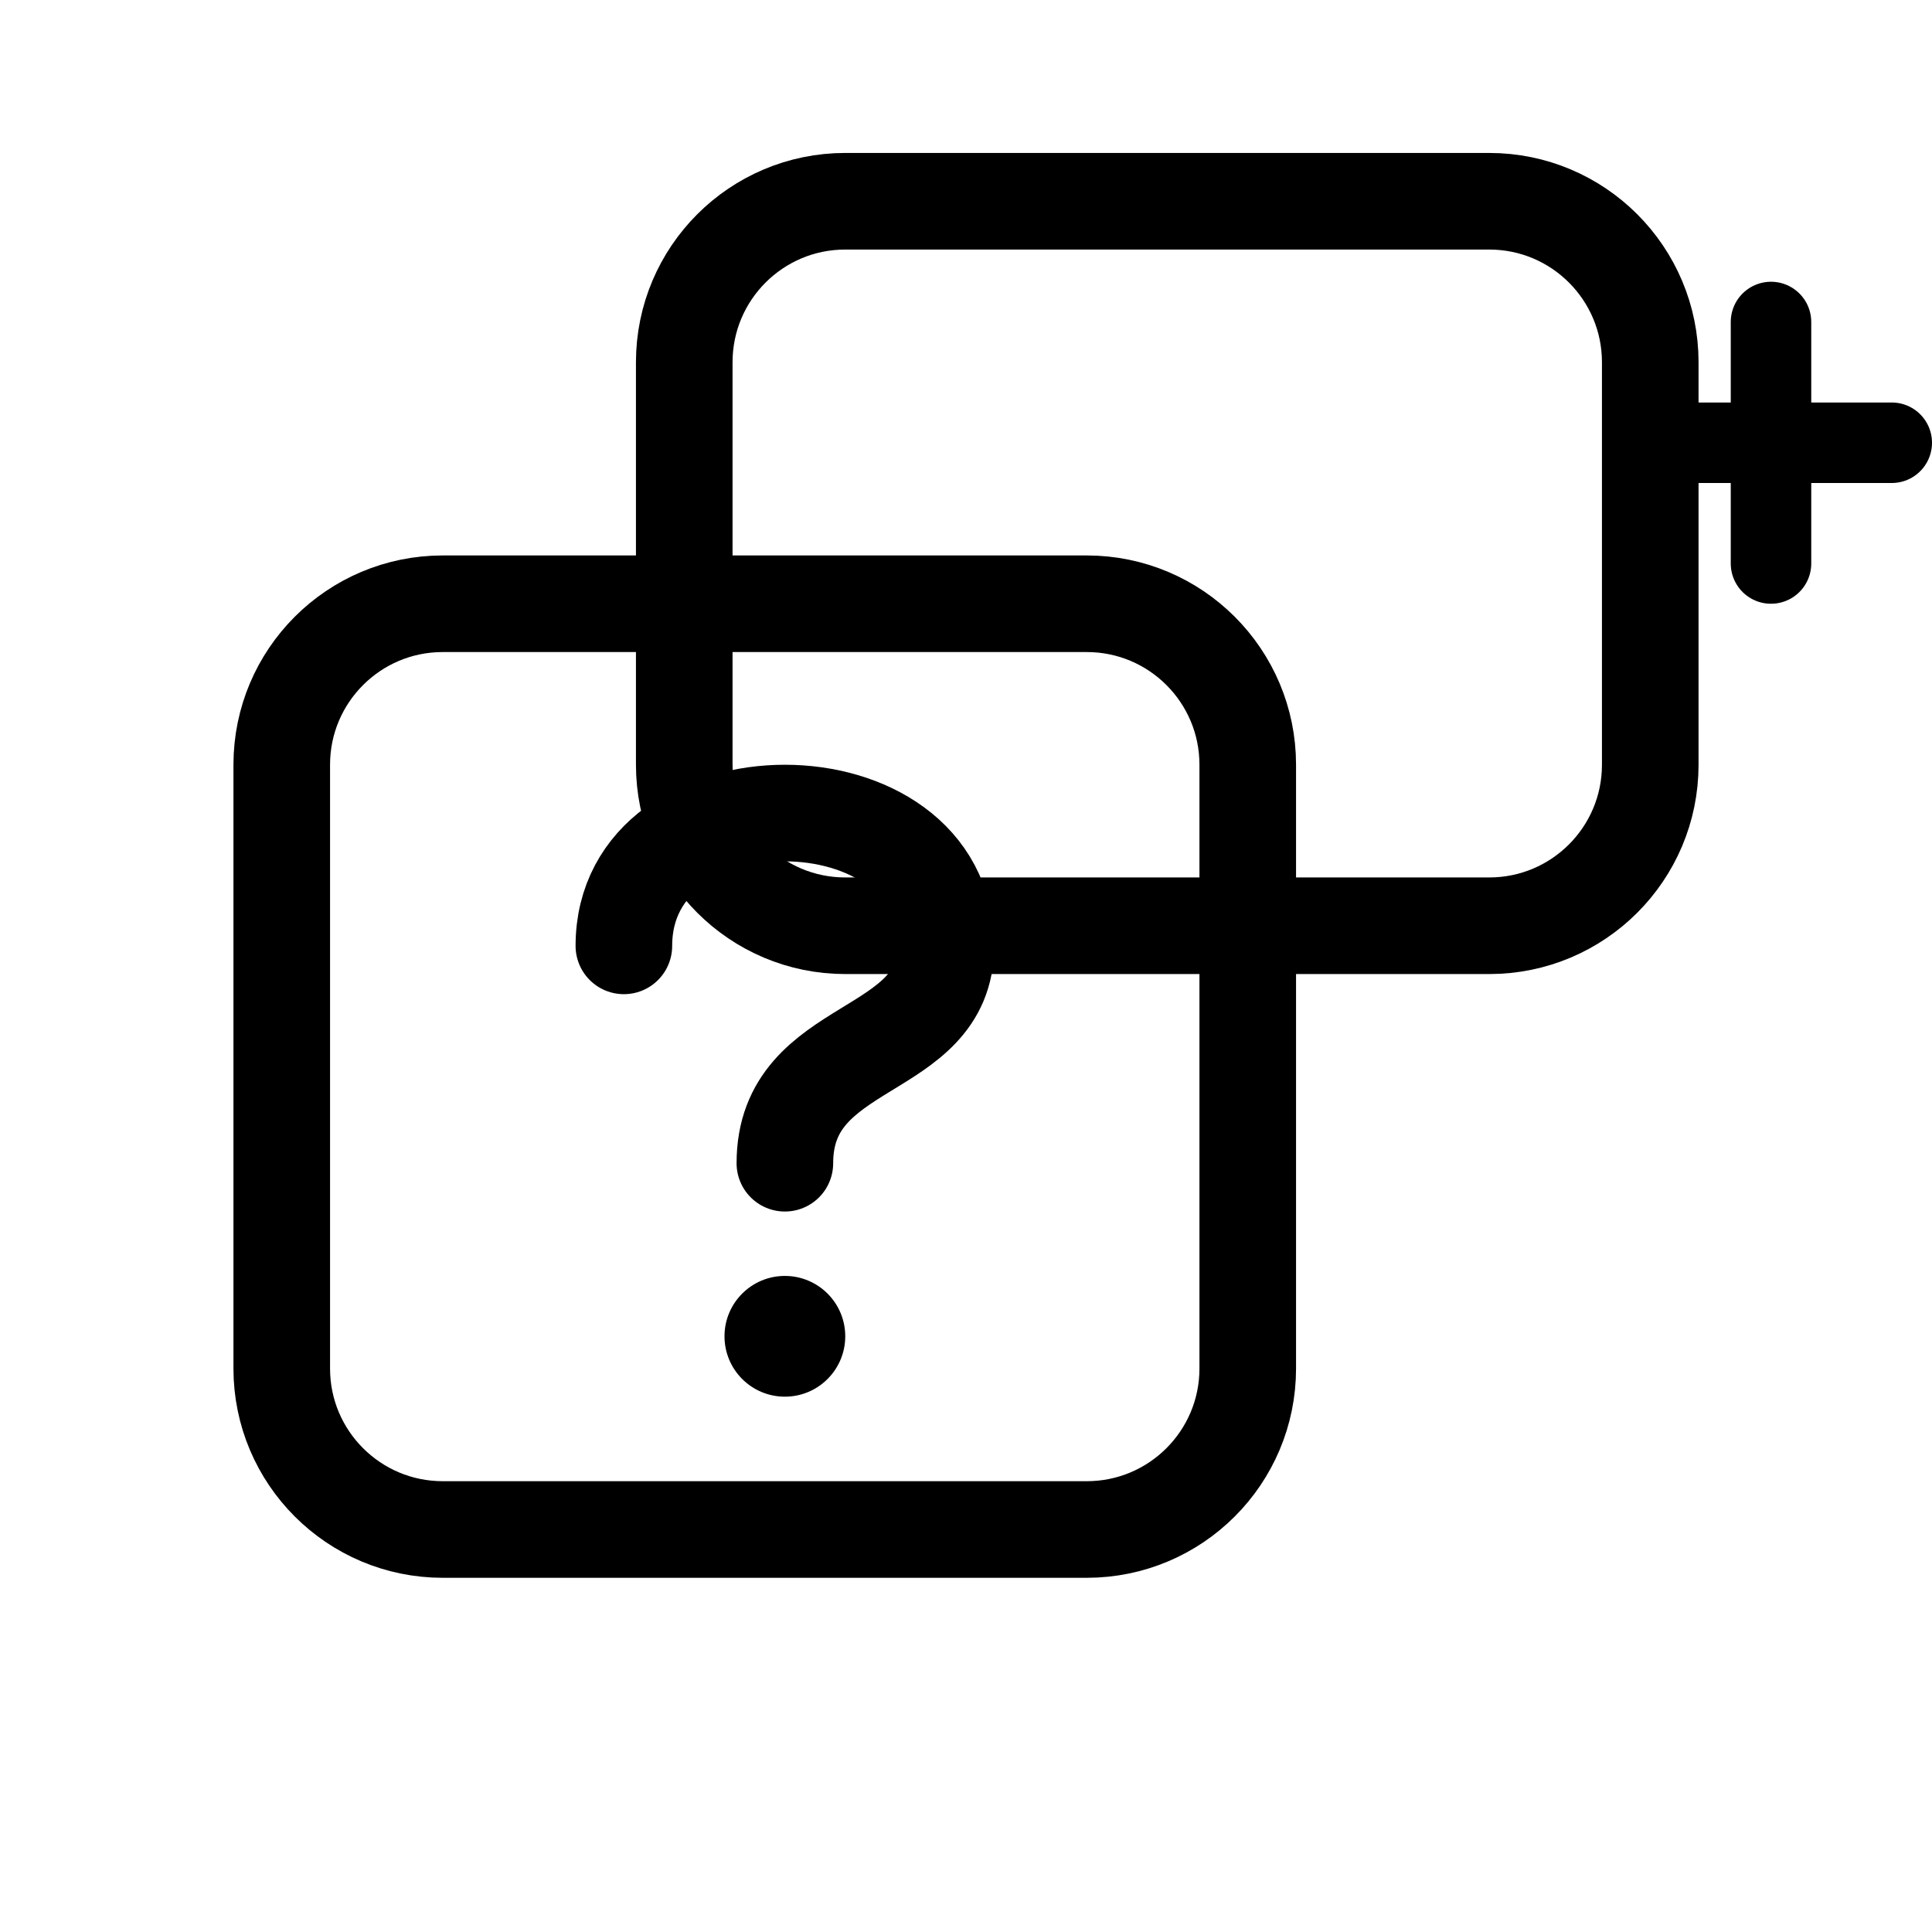
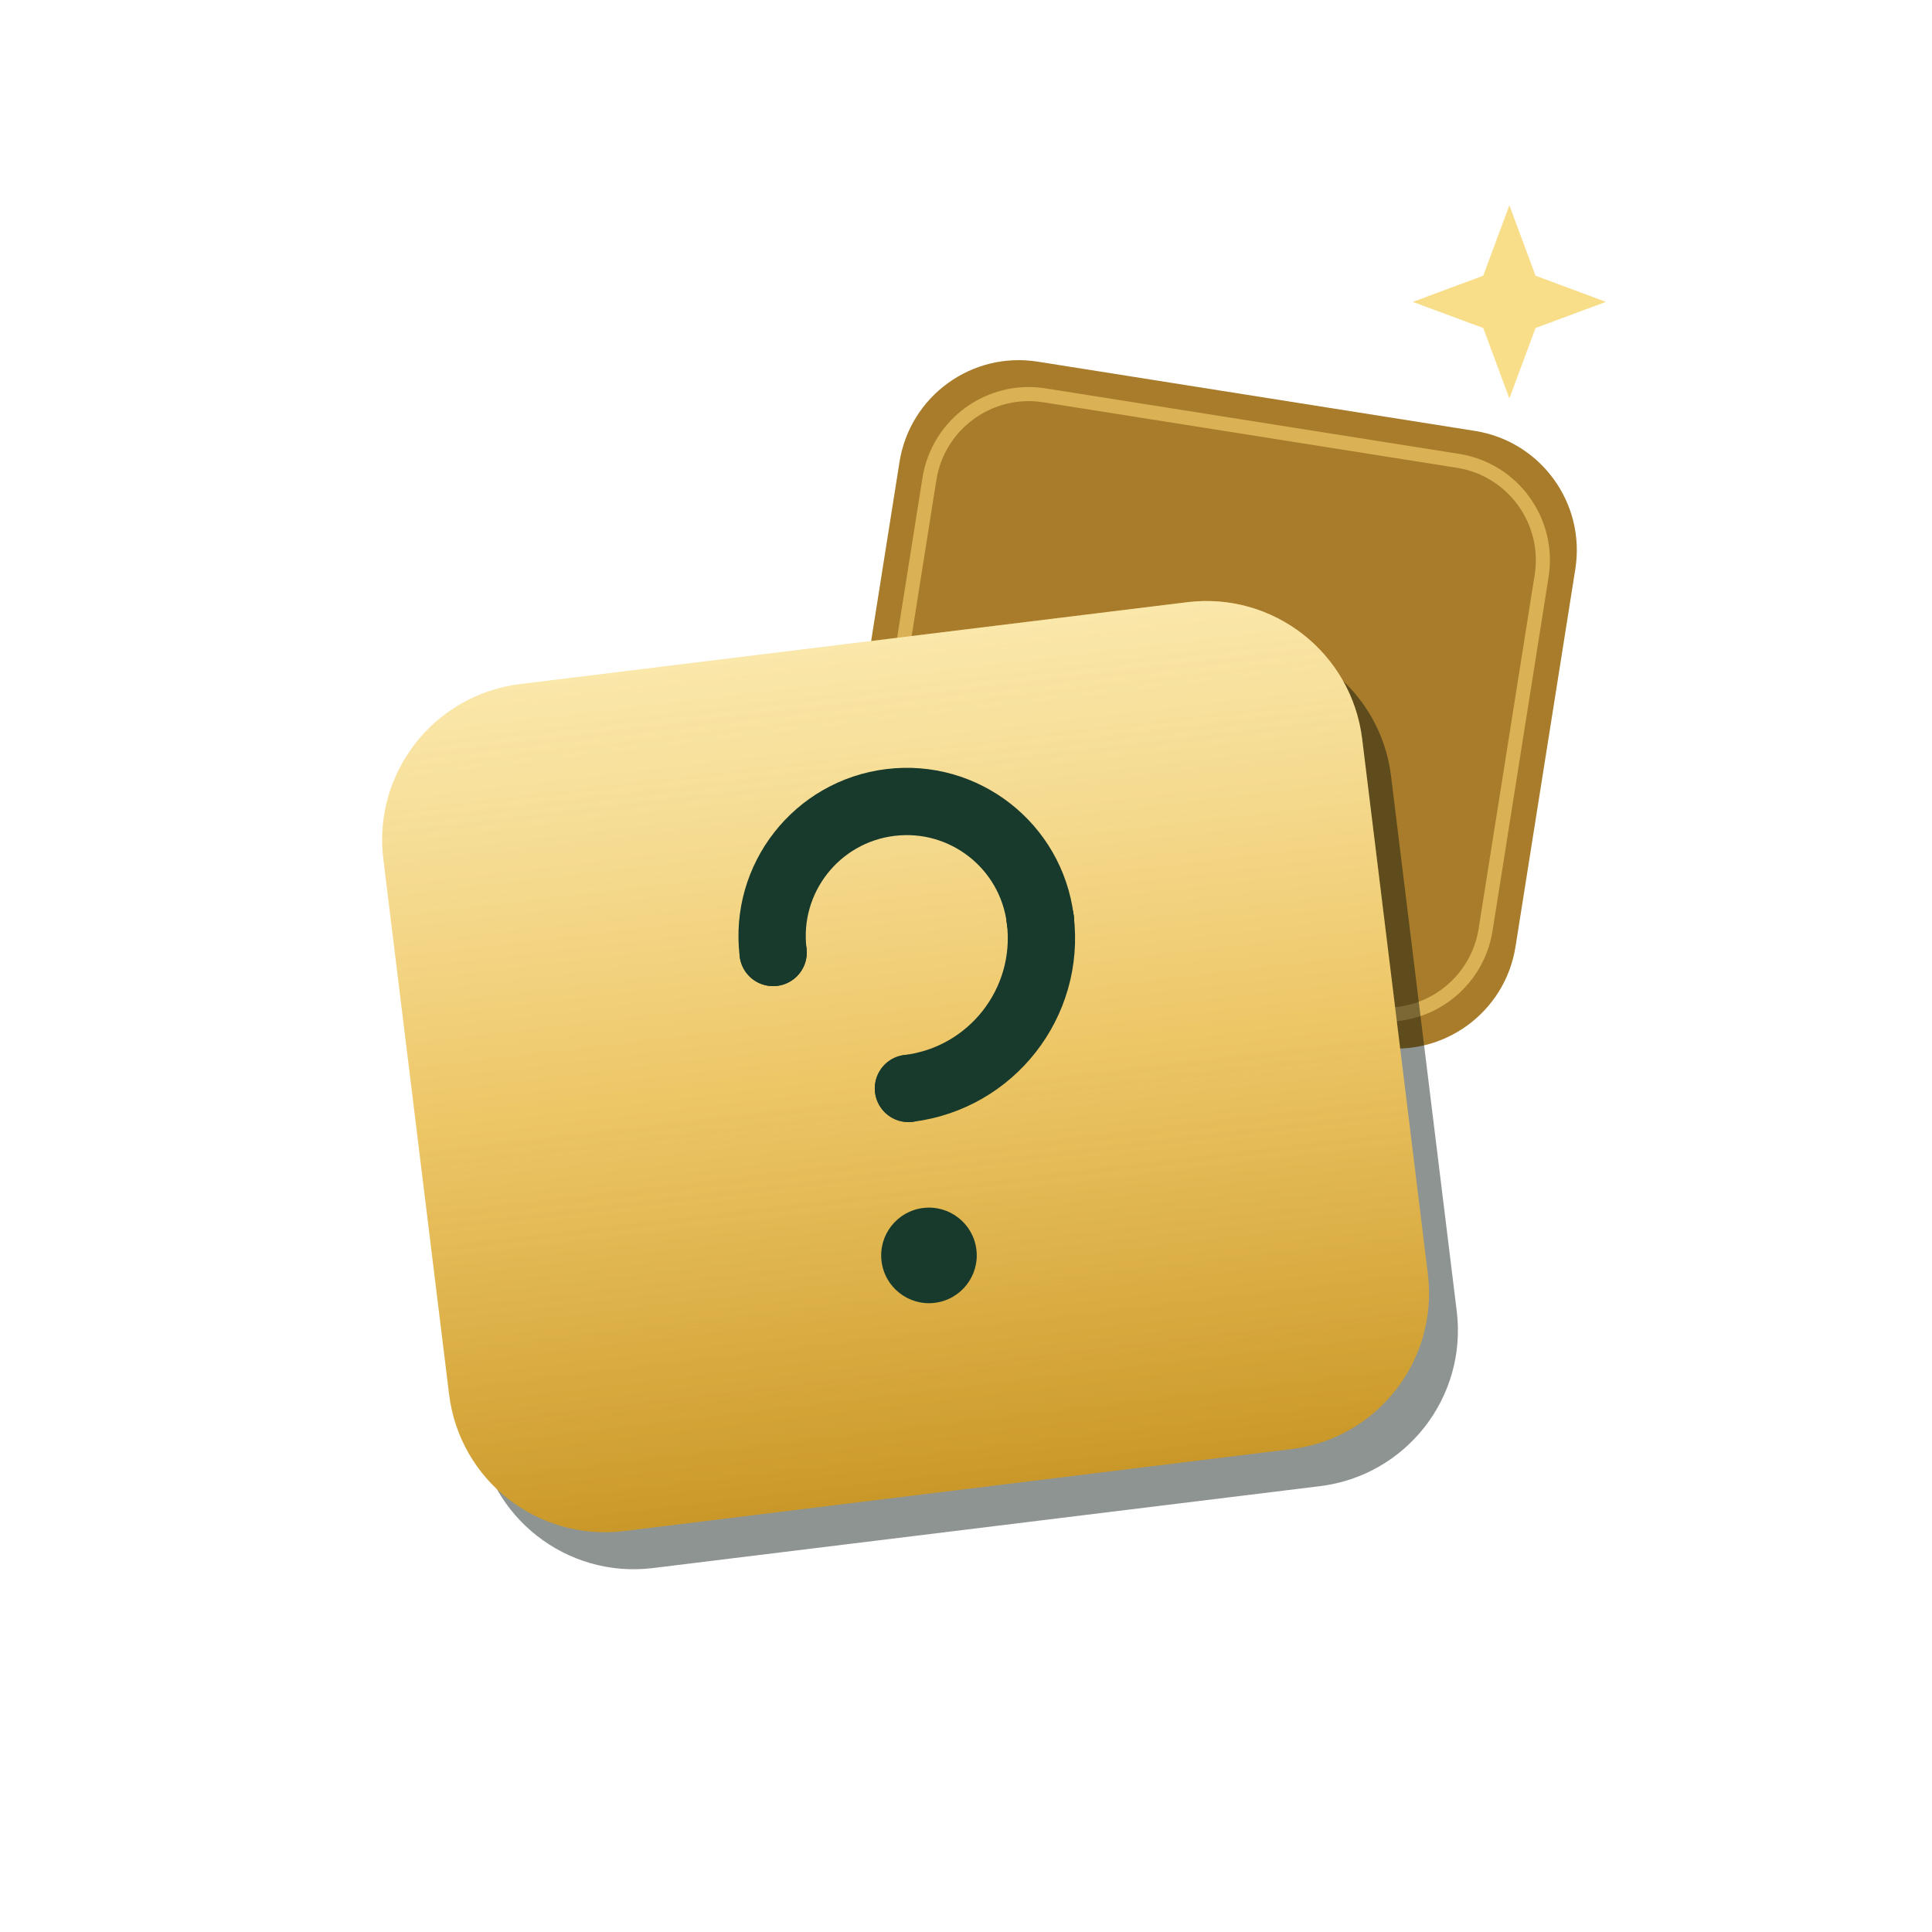
<svg xmlns="http://www.w3.org/2000/svg" viewBox="0 0 48 48" fill="none">
-   <rect x="17" y="5" width="24" height="18" rx="4" stroke="#000000" stroke-width="2.4" stroke-linecap="round" stroke-linejoin="round" />
-   <rect x="7" y="15" width="24" height="23" rx="4" stroke="#000000" stroke-width="2.4" stroke-linecap="round" stroke-linejoin="round" />
-   <path d="M15.5 23.5 c0-4.4 8-4.4 8 0 c0 2.8-4 2.3-4 5.4" stroke="#000000" stroke-width="2.4" stroke-linecap="round" stroke-linejoin="round" />
-   <circle cx="19.5" cy="33.2" r="1.5" fill="#000000" />
-   <path d="M44 8 v6 M41 11 h6" stroke="#000000" stroke-width="2" stroke-linecap="round" />
+   <defs>
+     <linearGradient id="goldCard" x1="0" y1="0" x2="0" y2="1">
+       <stop offset="0" stop-color="#F8DE8E" />
+       <stop offset="0.5" stop-color="#E9BC4E" />
+       <stop offset="1" stop-color="#CA9828" />
+     </linearGradient>
+     <linearGradient id="cardHl" x1="0" y1="0" x2="0" y2="1">
+       <stop offset="0" stop-color="#FFFAE6" stop-opacity="0.32" />
+       <stop offset="1" stop-color="#FFFAE6" stop-opacity="0" />
+     </linearGradient>
+   </defs>
+   <g transform="rotate(9 30 17.5)">
+     <rect x="21.5" y="9.75" width="17" height="15.5" rx="3" fill="#A87C2A" />
+     <rect x="22.3" y="10.55" width="15.4" height="13.9" rx="2.5" stroke="#E7BE62" stroke-width="0.35" opacity="0.8" />
+   </g>
+   <g transform="rotate(-7 22.5 26.5)">
+     <rect x="10.85" y="16.9" width="24.5" height="21.2" rx="3.9" fill="#05120C" opacity="0.45" />
+     <rect x="10.25" y="15.9" width="24.5" height="21.2" rx="3.9" fill="url(#goldCard)" />
+     <rect x="10.25" y="15.9" width="24.5" height="21.2" rx="3.9" fill="url(#cardHl)" />
+     <g transform="translate(6.62 3.22) scale(0.836)" stroke="#183A2C" stroke-width="2.0" stroke-linecap="round" fill="none">
+       <path d="M15.5 24 A4 4 0 0 1 23.5 24" />
+       <path d="M23.5 24 A4.5 4.5 0 0 1 19 28.5" />
+       <circle cx="15.5" cy="24" r="1.0" fill="#183A2C" stroke="none" />
+       <circle cx="23.5" cy="24" r="1.0" fill="#183A2C" stroke="none" />
+       <circle cx="19" cy="28.5" r="1.0" fill="#183A2C" stroke="none" />
+       <circle cx="19" cy="33.5" r="1.42" fill="#183A2C" stroke="none" />
+     </g>
+   </g>
+   <polygon points="37.5,5.1 38.15,6.85 39.9,7.5 38.15,8.15 37.5,9.9 36.85,8.15 35.1,7.5 36.85,6.85" fill="#F9DE8A" />
</svg>
